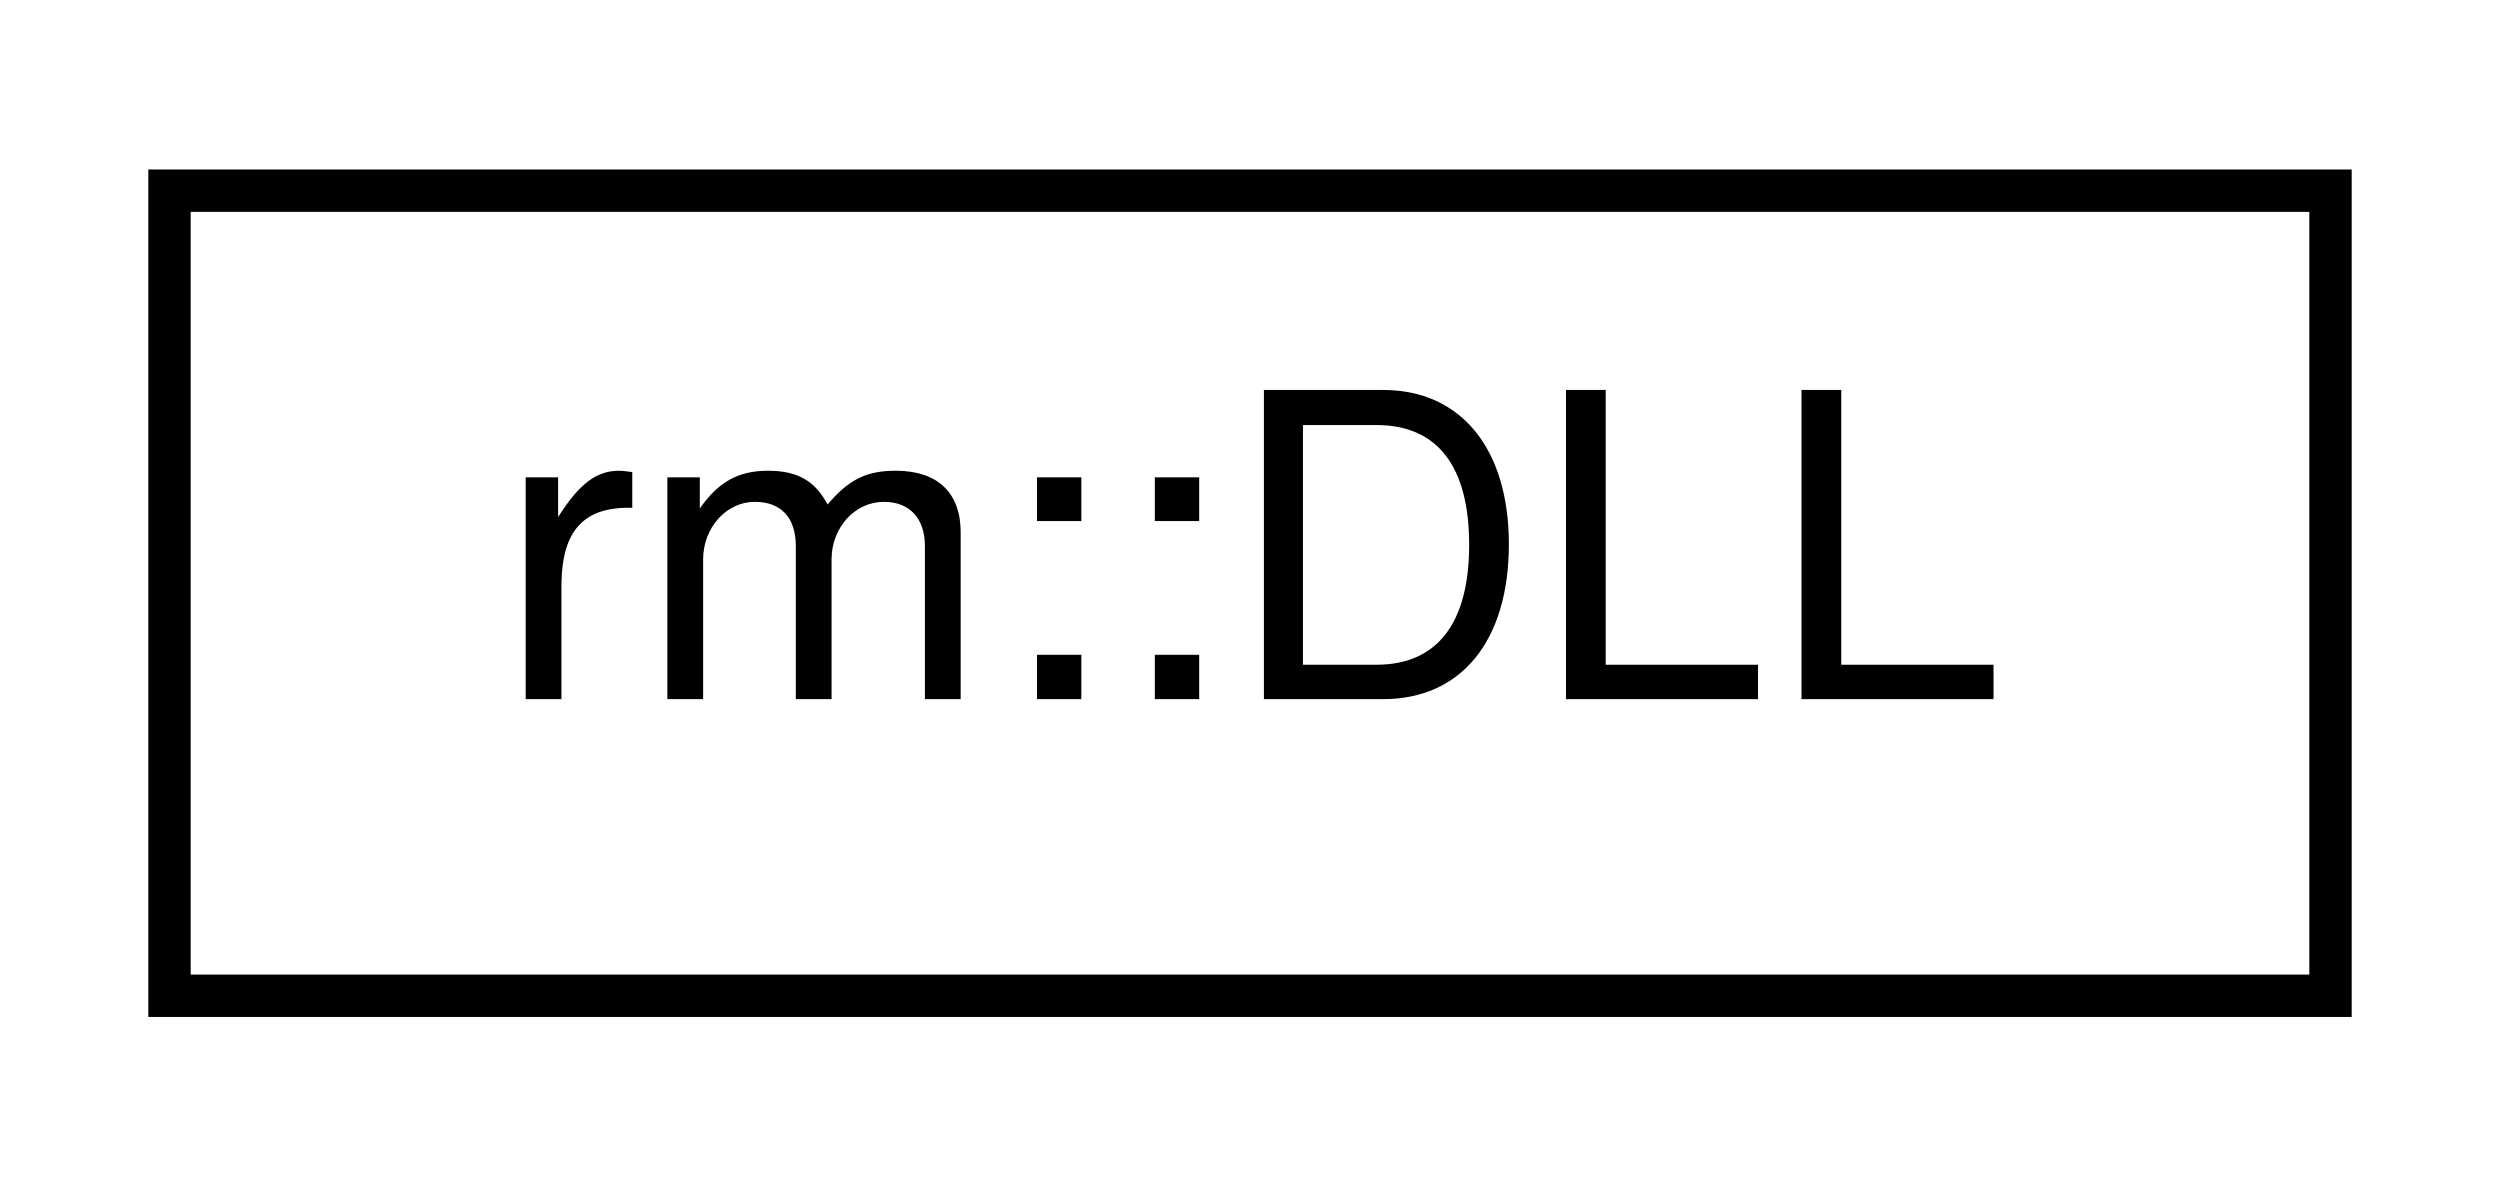
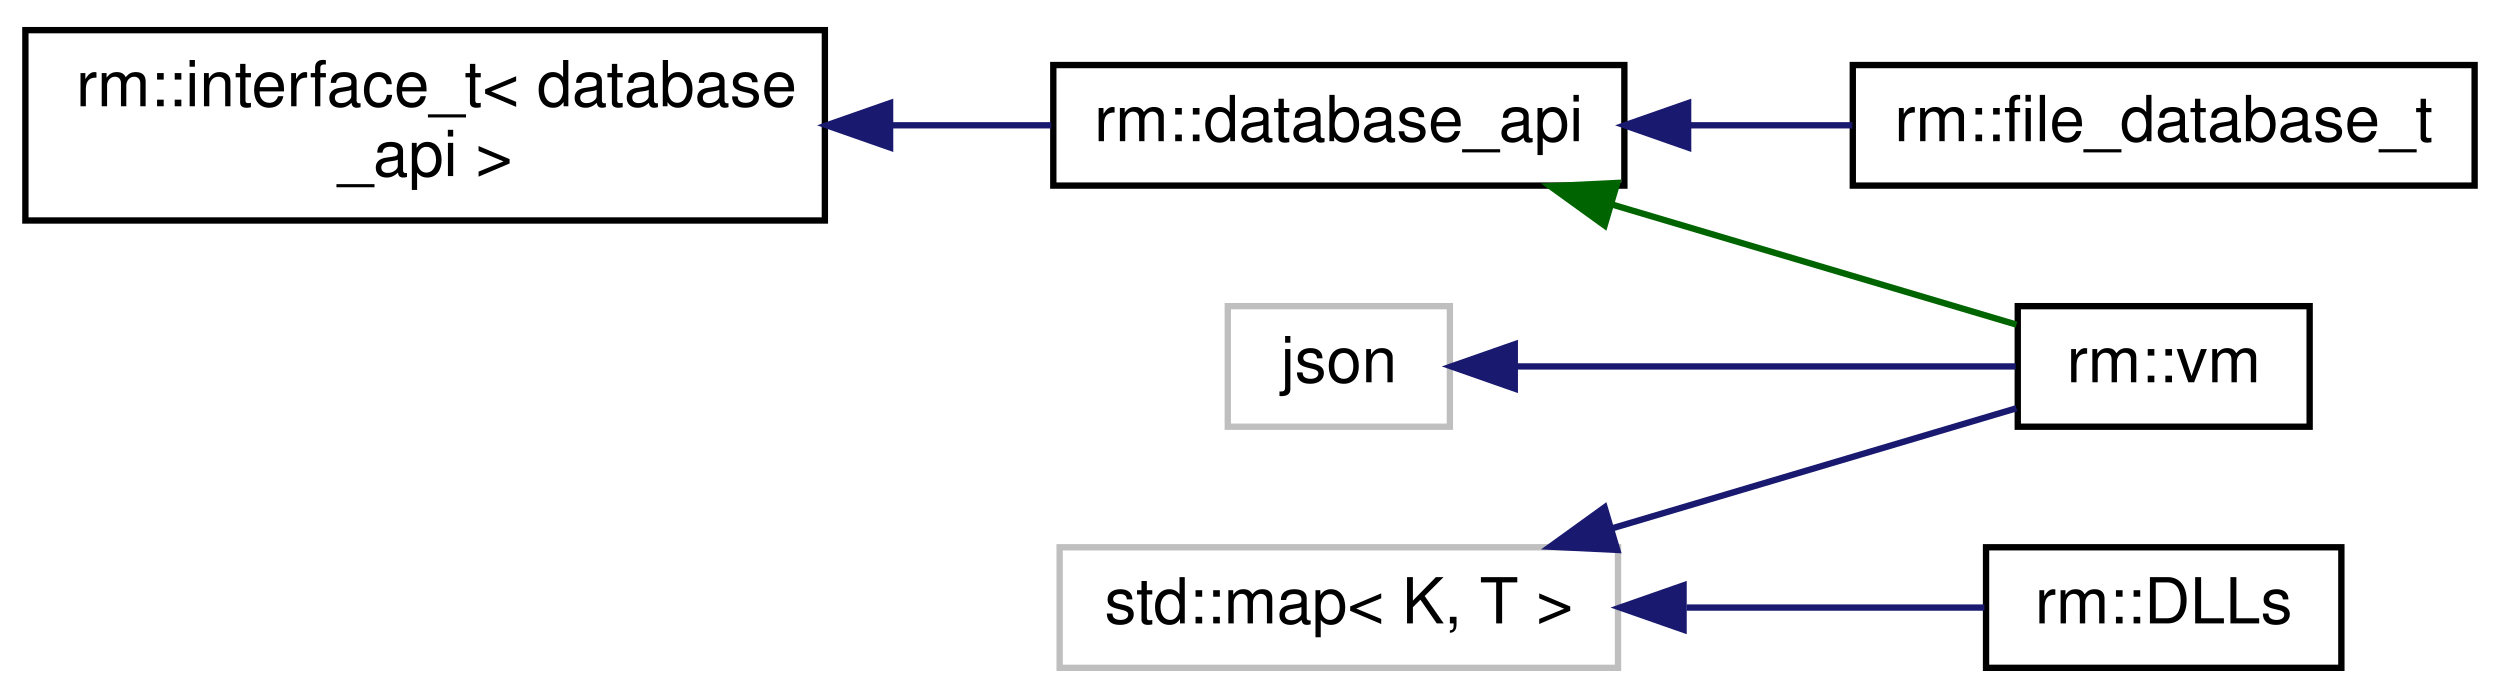
- <svg xmlns="http://www.w3.org/2000/svg" xmlns:xlink="http://www.w3.org/1999/xlink" width="59pt" height="28pt" viewBox="0.00 0.00 59.00 28.00">
-   <g id="graph0" class="graph" transform="scale(1 1) rotate(0) translate(4 24)">
+ <svg xmlns="http://www.w3.org/2000/svg" xmlns:xlink="http://www.w3.org/1999/xlink" width="394pt" height="110pt" viewBox="0.00 0.00 394.00 109.50">
+   <g id="graph0" class="graph" transform="scale(1 1) rotate(0) translate(4 105.5)">
    <g id="node1" class="node">
      <g id="a_node1">
-         <a xlink:href="structrm_1_1_d_l_l.html" target="_top" xlink:title=" ">
-           <polygon fill="none" stroke="black" points="0,-0.5 0,-19.5 51,-19.5 51,-0.5 0,-0.5" />
-           <text text-anchor="middle" x="25.5" y="-7.5" font-family="Helvetica,sans-Serif" font-size="10.00">rm::DLL</text>
+         <a xlink:href="classrm_1_1interface__t.html" target="_top" xlink:title=" ">
+           <polygon fill="none" stroke="black" points="0,-71 0,-101 126,-101 126,-71 0,-71" />
+           <text text-anchor="start" x="8" y="-89" font-family="Helvetica,sans-Serif" font-size="10.00">rm::interface_t&lt; database</text>
+           <text text-anchor="middle" x="63" y="-78" font-family="Helvetica,sans-Serif" font-size="10.00">_api &gt;</text>
        </a>
      </g>
    </g>
+     <g id="node2" class="node">
+       <g id="a_node2">
+         <a xlink:href="classrm_1_1database__api.html" target="_top" xlink:title=" ">
+           <polygon fill="none" stroke="black" points="162,-76.5 162,-95.5 252,-95.5 252,-76.5 162,-76.5" />
+           <text text-anchor="middle" x="207" y="-83.5" font-family="Helvetica,sans-Serif" font-size="10.00">rm::database_api</text>
+         </a>
+       </g>
+     </g>
+     <g id="edge1" class="edge">
+       <path fill="none" stroke="midnightblue" d="M136.39,-86C145.02,-86 153.62,-86 161.68,-86" />
+       <polygon fill="midnightblue" stroke="midnightblue" points="136.28,-82.5 126.28,-86 136.28,-89.5 136.28,-82.5" />
+     </g>
+     <g id="node3" class="node">
+       <g id="a_node3">
+         <a xlink:href="classrm_1_1file__database__t.html" target="_top" xlink:title=" ">
+           <polygon fill="none" stroke="black" points="288,-76.5 288,-95.5 386,-95.5 386,-76.5 288,-76.5" />
+           <text text-anchor="middle" x="337" y="-83.5" font-family="Helvetica,sans-Serif" font-size="10.00">rm::file_database_t</text>
+         </a>
+       </g>
+     </g>
+     <g id="edge2" class="edge">
+       <path fill="none" stroke="midnightblue" d="M262.28,-86C270.8,-86 279.56,-86 287.93,-86" />
+       <polygon fill="midnightblue" stroke="midnightblue" points="262.05,-82.5 252.05,-86 262.05,-89.5 262.05,-82.5" />
+     </g>
+     <g id="node4" class="node">
+       <g id="a_node4">
+         <a xlink:href="classrm_1_1vm.html" target="_top" xlink:title=" ">
+           <polygon fill="none" stroke="black" points="314,-38.5 314,-57.5 360,-57.5 360,-38.5 314,-38.5" />
+           <text text-anchor="middle" x="337" y="-45.5" font-family="Helvetica,sans-Serif" font-size="10.00">rm::vm</text>
+         </a>
+       </g>
+     </g>
+     <g id="edge3" class="edge">
+       <path fill="none" stroke="darkgreen" d="M250.08,-73.51C271.34,-67.2 296.27,-59.79 313.79,-54.59" />
+       <polygon fill="darkgreen" stroke="darkgreen" points="248.89,-70.21 240.3,-76.41 250.88,-76.92 248.89,-70.21" />
+     </g>
+     <g id="node5" class="node">
+       <g id="a_node5">
+         <a xlink:title=" ">
+           <polygon fill="none" stroke="#bfbfbf" points="189.5,-38.5 189.5,-57.5 224.5,-57.5 224.5,-38.5 189.5,-38.5" />
+           <text text-anchor="middle" x="207" y="-45.5" font-family="Helvetica,sans-Serif" font-size="10.00">json</text>
+         </a>
+       </g>
+     </g>
+     <g id="edge4" class="edge">
+       <path fill="none" stroke="midnightblue" d="M235,-48C258.37,-48 291.77,-48 313.67,-48" />
+       <polygon fill="midnightblue" stroke="midnightblue" points="234.73,-44.5 224.73,-48 234.73,-51.5 234.73,-44.5" />
+     </g>
+     <g id="node6" class="node">
+       <g id="a_node6">
+         <a xlink:title=" ">
+           <polygon fill="none" stroke="#bfbfbf" points="163,-0.5 163,-19.5 251,-19.5 251,-0.5 163,-0.5" />
+           <text text-anchor="middle" x="207" y="-7.5" font-family="Helvetica,sans-Serif" font-size="10.00">std::map&lt; K, T &gt;</text>
+         </a>
+       </g>
+     </g>
+     <g id="edge6" class="edge">
+       <path fill="none" stroke="midnightblue" d="M250.08,-22.49C271.34,-28.8 296.27,-36.21 313.79,-41.41" />
+       <polygon fill="midnightblue" stroke="midnightblue" points="250.88,-19.08 240.3,-19.59 248.89,-25.79 250.88,-19.08" />
+     </g>
+     <g id="node7" class="node">
+       <g id="a_node7">
+         <a xlink:href="classrm_1_1_d_l_ls.html" target="_top" xlink:title=" ">
+           <polygon fill="none" stroke="black" points="309,-0.5 309,-19.5 365,-19.5 365,-0.5 309,-0.5" />
+           <text text-anchor="middle" x="337" y="-7.5" font-family="Helvetica,sans-Serif" font-size="10.00">rm::DLLs</text>
+         </a>
+       </g>
+     </g>
+     <g id="edge5" class="edge">
+       <path fill="none" stroke="midnightblue" d="M261.8,-10C277.98,-10 295.06,-10 308.75,-10" />
+       <polygon fill="midnightblue" stroke="midnightblue" points="261.33,-6.5 251.33,-10 261.33,-13.5 261.33,-6.5" />
+     </g>
  </g>
</svg>
